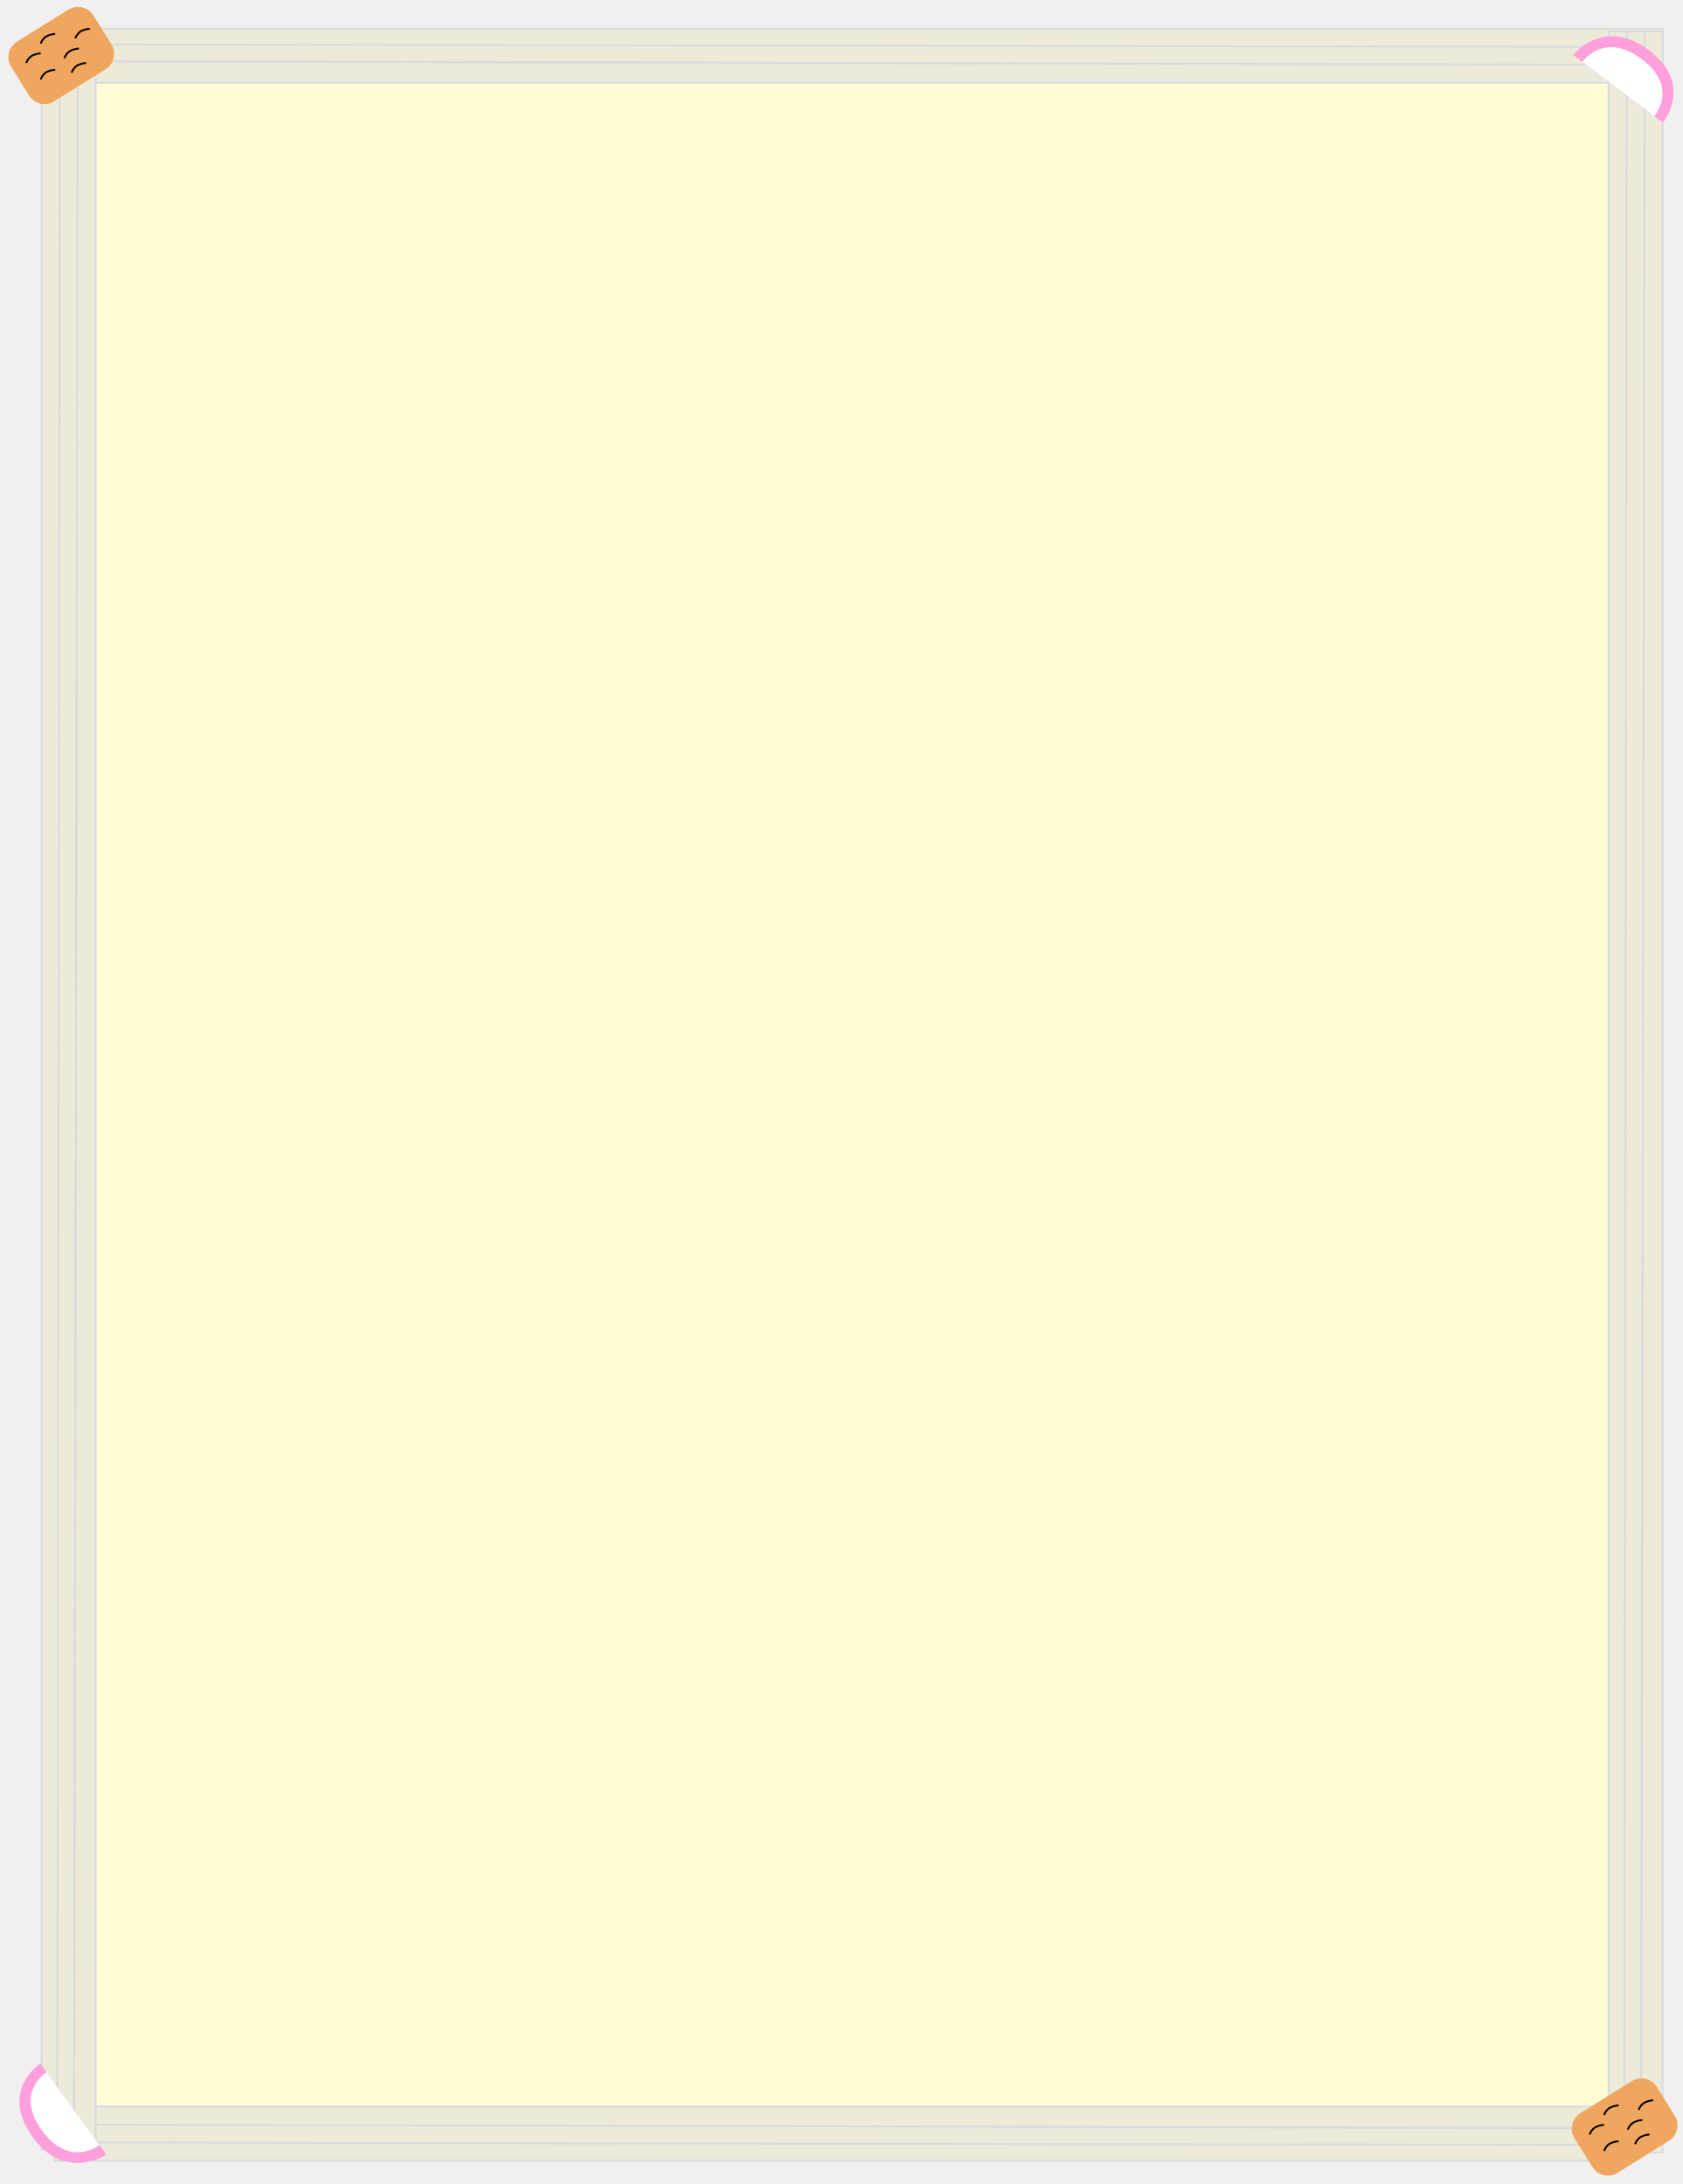
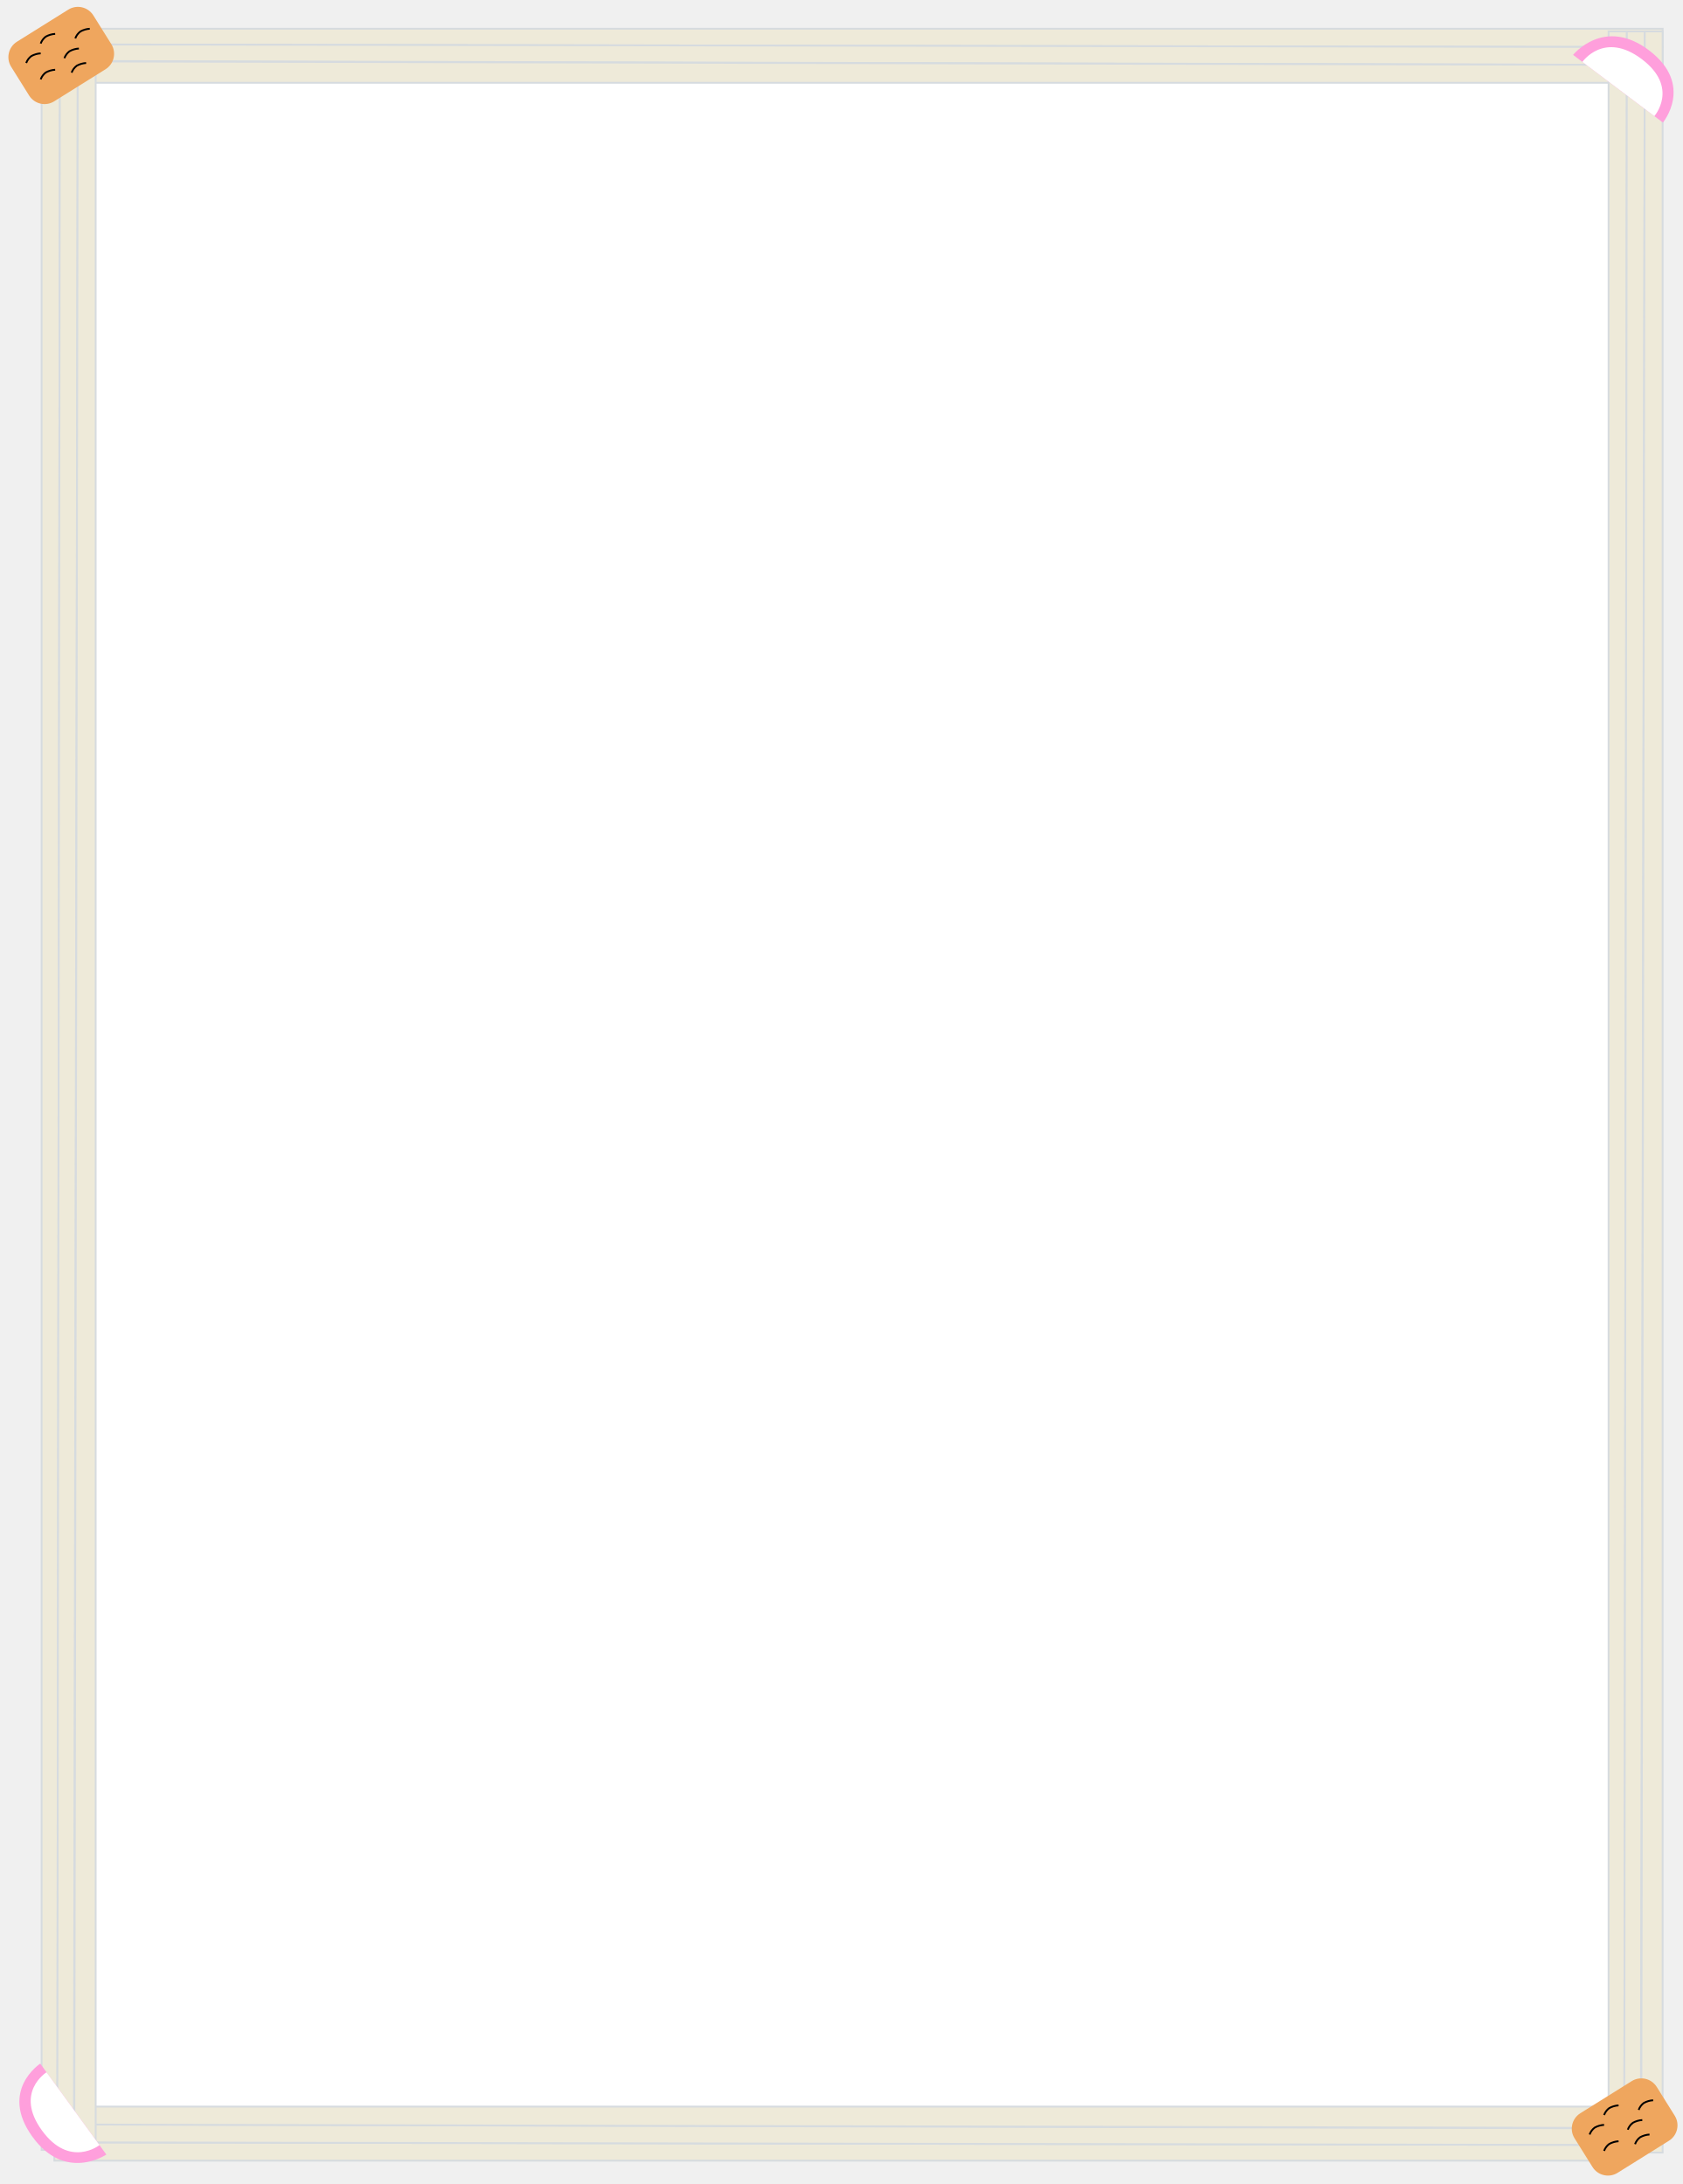
<svg xmlns="http://www.w3.org/2000/svg" width="924" height="1200" viewBox="0 0 924 1200">
  <defs>
    <clipPath id="clip-うどん枠_スマホ">
      <rect width="924" height="1200" />
    </clipPath>
  </defs>
-   <rect x="30" y="30" width="860" height="1130" fill="#fffdd6" />
+   <rect x="30" y="30" width="860" height="1130" fill="#ffffff" />
  <g id="うどん枠_スマホ" clip-path="url(#clip-うどん枠_スマホ)">
    <g id="グループ_219" data-name="グループ 219" transform="translate(-948.123 -1038.124)">
      <g id="グループ_215" data-name="グループ 215" transform="translate(1861.416 1053.924) rotate(90)">
        <path id="パス_20" data-name="パス 20" d="M0,0V868.129H8.622L10.059,0Z" transform="translate(0)" fill="#eeead9" stroke="#d6dbdf" stroke-width="1" />
        <path id="パス_21" data-name="パス 21" d="M1.437,0,0,868.129H9.1L11.256,0Z" transform="translate(8.622)" fill="#eeead9" stroke="#d6dbdf" stroke-width="1" />
        <path id="パス_22" data-name="パス 22" d="M1.916,0,0,868.129H11.735V0Z" transform="translate(17.962)" fill="#eeead9" stroke="#d6dbdf" stroke-width="1" />
      </g>
      <g id="グループ_216" data-name="グループ 216" transform="translate(977.975 2225.294) rotate(-90)">
        <path id="パス_20-2" data-name="パス 20" d="M0,0V868.128H8.622L10.059,0Z" transform="translate(0)" fill="#eeead9" stroke="#d6dbdf" stroke-width="1" />
        <path id="パス_21-2" data-name="パス 21" d="M1.437,0,0,868.128H9.1L11.256,0Z" transform="translate(8.622)" fill="#eeead9" stroke="#d6dbdf" stroke-width="1" />
        <path id="パス_22-2" data-name="パス 22" d="M1.916,0,0,868.128H11.735V0Z" transform="translate(17.962)" fill="#eeead9" stroke="#d6dbdf" stroke-width="1" />
      </g>
      <g id="グループ_217" data-name="グループ 217" transform="translate(1831.718 -1168.38)">
        <path id="パス_20-3" data-name="パス 20" d="M0,0V1165.489H8.622L10.059,0Z" transform="translate(0 2223.759)" fill="#eeead9" stroke="#d6dbdf" stroke-width="1" />
        <path id="パス_21-3" data-name="パス 21" d="M1.437,0,0,1165.489H9.1L11.256,0Z" transform="translate(8.622 2223.759)" fill="#eeead9" stroke="#d6dbdf" stroke-width="1" />
        <path id="パス_22-3" data-name="パス 22" d="M1.916,0,0,1165.489H11.735V0Z" transform="translate(17.962 2223.759)" fill="#eeead9" stroke="#d6dbdf" stroke-width="1" />
      </g>
      <g id="グループ_218" data-name="グループ 218" transform="translate(970.975 -1165.115)">
        <path id="パス_20-4" data-name="パス 20" d="M0,0V1165.489H8.622L10.059,0Z" transform="translate(0 2219.039)" fill="#eeead9" stroke="#d6dbdf" stroke-width="1" />
        <path id="パス_21-4" data-name="パス 21" d="M1.437,0,0,1165.489H9.1L11.256,0Z" transform="translate(8.622 2219.039)" fill="#eeead9" stroke="#d6dbdf" stroke-width="1" />
        <path id="パス_22-4" data-name="パス 22" d="M1.916,0,0,1165.489H11.735V0Z" transform="translate(17.962 2219.039)" fill="#eeead9" stroke="#d6dbdf" stroke-width="1" />
      </g>
      <g id="グループ_228" data-name="グループ 228" transform="translate(948.123 1038.124)">
        <g id="グループ_223" data-name="グループ 223" transform="matrix(0.799, 0.602, -0.602, 0.799, 880.149, 8.322)">
          <path id="パス_26" data-name="パス 26" d="M61.759,27.086S63.086.168,31.948,0,0,27.086,0,27.086" transform="translate(0.323)" fill="#ff9fdc" />
          <path id="パス_25" data-name="パス 25" d="M0,20.832H49.47S51.014,0,25.1,0,0,20.832,0,20.832Z" transform="translate(6.725 6.253)" fill="#fff" />
          <path id="パス_27" data-name="パス 27" d="M0,0H6.208" transform="translate(56.212 27.085)" fill="none" />
          <path id="パス_28" data-name="パス 28" d="M10.261,0H0" transform="translate(0 27.085)" fill="none" />
        </g>
        <g id="グループ_224" data-name="グループ 224" transform="matrix(-0.588, -0.809, 0.809, -0.588, 36.69, 1200)">
          <path id="パス_26-2" data-name="パス 26" d="M61.759,27.086S63.086.168,31.948,0,0,27.086,0,27.086" transform="translate(0.323 0)" fill="#ff9fdc" />
          <path id="パス_25-2" data-name="パス 25" d="M0,20.832H49.47S51.014,0,25.1,0,0,20.832,0,20.832Z" transform="translate(6.725 6.253)" fill="#fff" />
          <path id="パス_27-2" data-name="パス 27" d="M0,0H6.208" transform="translate(56.212 27.085)" fill="none" />
          <path id="パス_28-2" data-name="パス 28" d="M10.261,0H0" transform="translate(0 27.085)" fill="none" />
        </g>
        <g id="グループ_226" data-name="グループ 226" transform="translate(0.83 0)">
          <rect id="長方形_86" data-name="長方形 86" width="53.247" height="38.619" rx="10" transform="matrix(0.848, -0.53, 0.53, 0.848, 0, 28.217)" fill="#efa65e" />
          <g id="グループ_225" data-name="グループ 225" transform="translate(13.567 15.8)">
            <path id="パス_29" data-name="パス 29" d="M991.52,5387.745a8.258,8.258,0,0,1,2.817-3.811,12.077,12.077,0,0,1,5.137-1.491" transform="translate(-991.52 -5368.924)" fill="none" stroke="#000" stroke-width="1" />
            <path id="パス_30" data-name="パス 30" d="M991.52,5387.745a8.258,8.258,0,0,1,2.817-3.811,12.077,12.077,0,0,1,5.137-1.491" transform="translate(-983.567 -5359.924)" fill="none" stroke="#000" stroke-width="1" />
            <path id="パス_31" data-name="パス 31" d="M991.52,5387.745a8.258,8.258,0,0,1,2.817-3.811,12.077,12.077,0,0,1,5.137-1.491" transform="translate(-966.567 -5363.622)" fill="none" stroke="#000" stroke-width="1" />
            <path id="パス_32" data-name="パス 32" d="M991.52,5387.745a8.258,8.258,0,0,1,2.817-3.811,12.077,12.077,0,0,1,5.137-1.491" transform="translate(-970.543 -5371.575)" fill="none" stroke="#000" stroke-width="1" />
            <path id="パス_33" data-name="パス 33" d="M991.52,5387.745a8.258,8.258,0,0,1,2.817-3.811,12.077,12.077,0,0,1,5.137-1.491" transform="translate(-983.567 -5379.622)" fill="none" stroke="#000" stroke-width="1" />
            <path id="パス_34" data-name="パス 34" d="M991.52,5387.745a8.258,8.258,0,0,1,2.817-3.811,12.077,12.077,0,0,1,5.137-1.491" transform="translate(-964.567 -5382.442)" fill="none" stroke="#000" stroke-width="1" />
          </g>
        </g>
        <g id="グループ_227" data-name="グループ 227" transform="translate(859.613 1138.191)">
          <rect id="長方形_86-2" data-name="長方形 86" width="53.247" height="38.619" rx="10" transform="matrix(0.848, -0.53, 0.53, 0.848, 0, 28.217)" fill="#efa65e" />
          <g id="グループ_225-2" data-name="グループ 225" transform="translate(13.567 15.8)">
            <path id="パス_29-2" data-name="パス 29" d="M991.52,5387.745a8.258,8.258,0,0,1,2.817-3.811,12.077,12.077,0,0,1,5.137-1.491" transform="translate(-991.52 -5368.924)" fill="none" stroke="#000" stroke-width="1" />
            <path id="パス_30-2" data-name="パス 30" d="M991.52,5387.745a8.258,8.258,0,0,1,2.817-3.811,12.077,12.077,0,0,1,5.137-1.491" transform="translate(-983.567 -5359.924)" fill="none" stroke="#000" stroke-width="1" />
            <path id="パス_31-2" data-name="パス 31" d="M991.52,5387.745a8.258,8.258,0,0,1,2.817-3.811,12.077,12.077,0,0,1,5.137-1.491" transform="translate(-966.567 -5363.622)" fill="none" stroke="#000" stroke-width="1" />
            <path id="パス_32-2" data-name="パス 32" d="M991.52,5387.745a8.258,8.258,0,0,1,2.817-3.811,12.077,12.077,0,0,1,5.137-1.491" transform="translate(-970.543 -5371.575)" fill="none" stroke="#000" stroke-width="1" />
            <path id="パス_33-2" data-name="パス 33" d="M991.52,5387.745a8.258,8.258,0,0,1,2.817-3.811,12.077,12.077,0,0,1,5.137-1.491" transform="translate(-983.567 -5379.622)" fill="none" stroke="#000" stroke-width="1" />
            <path id="パス_34-2" data-name="パス 34" d="M991.52,5387.745a8.258,8.258,0,0,1,2.817-3.811,12.077,12.077,0,0,1,5.137-1.491" transform="translate(-964.567 -5382.442)" fill="none" stroke="#000" stroke-width="1" />
          </g>
        </g>
      </g>
    </g>
  </g>
</svg>
